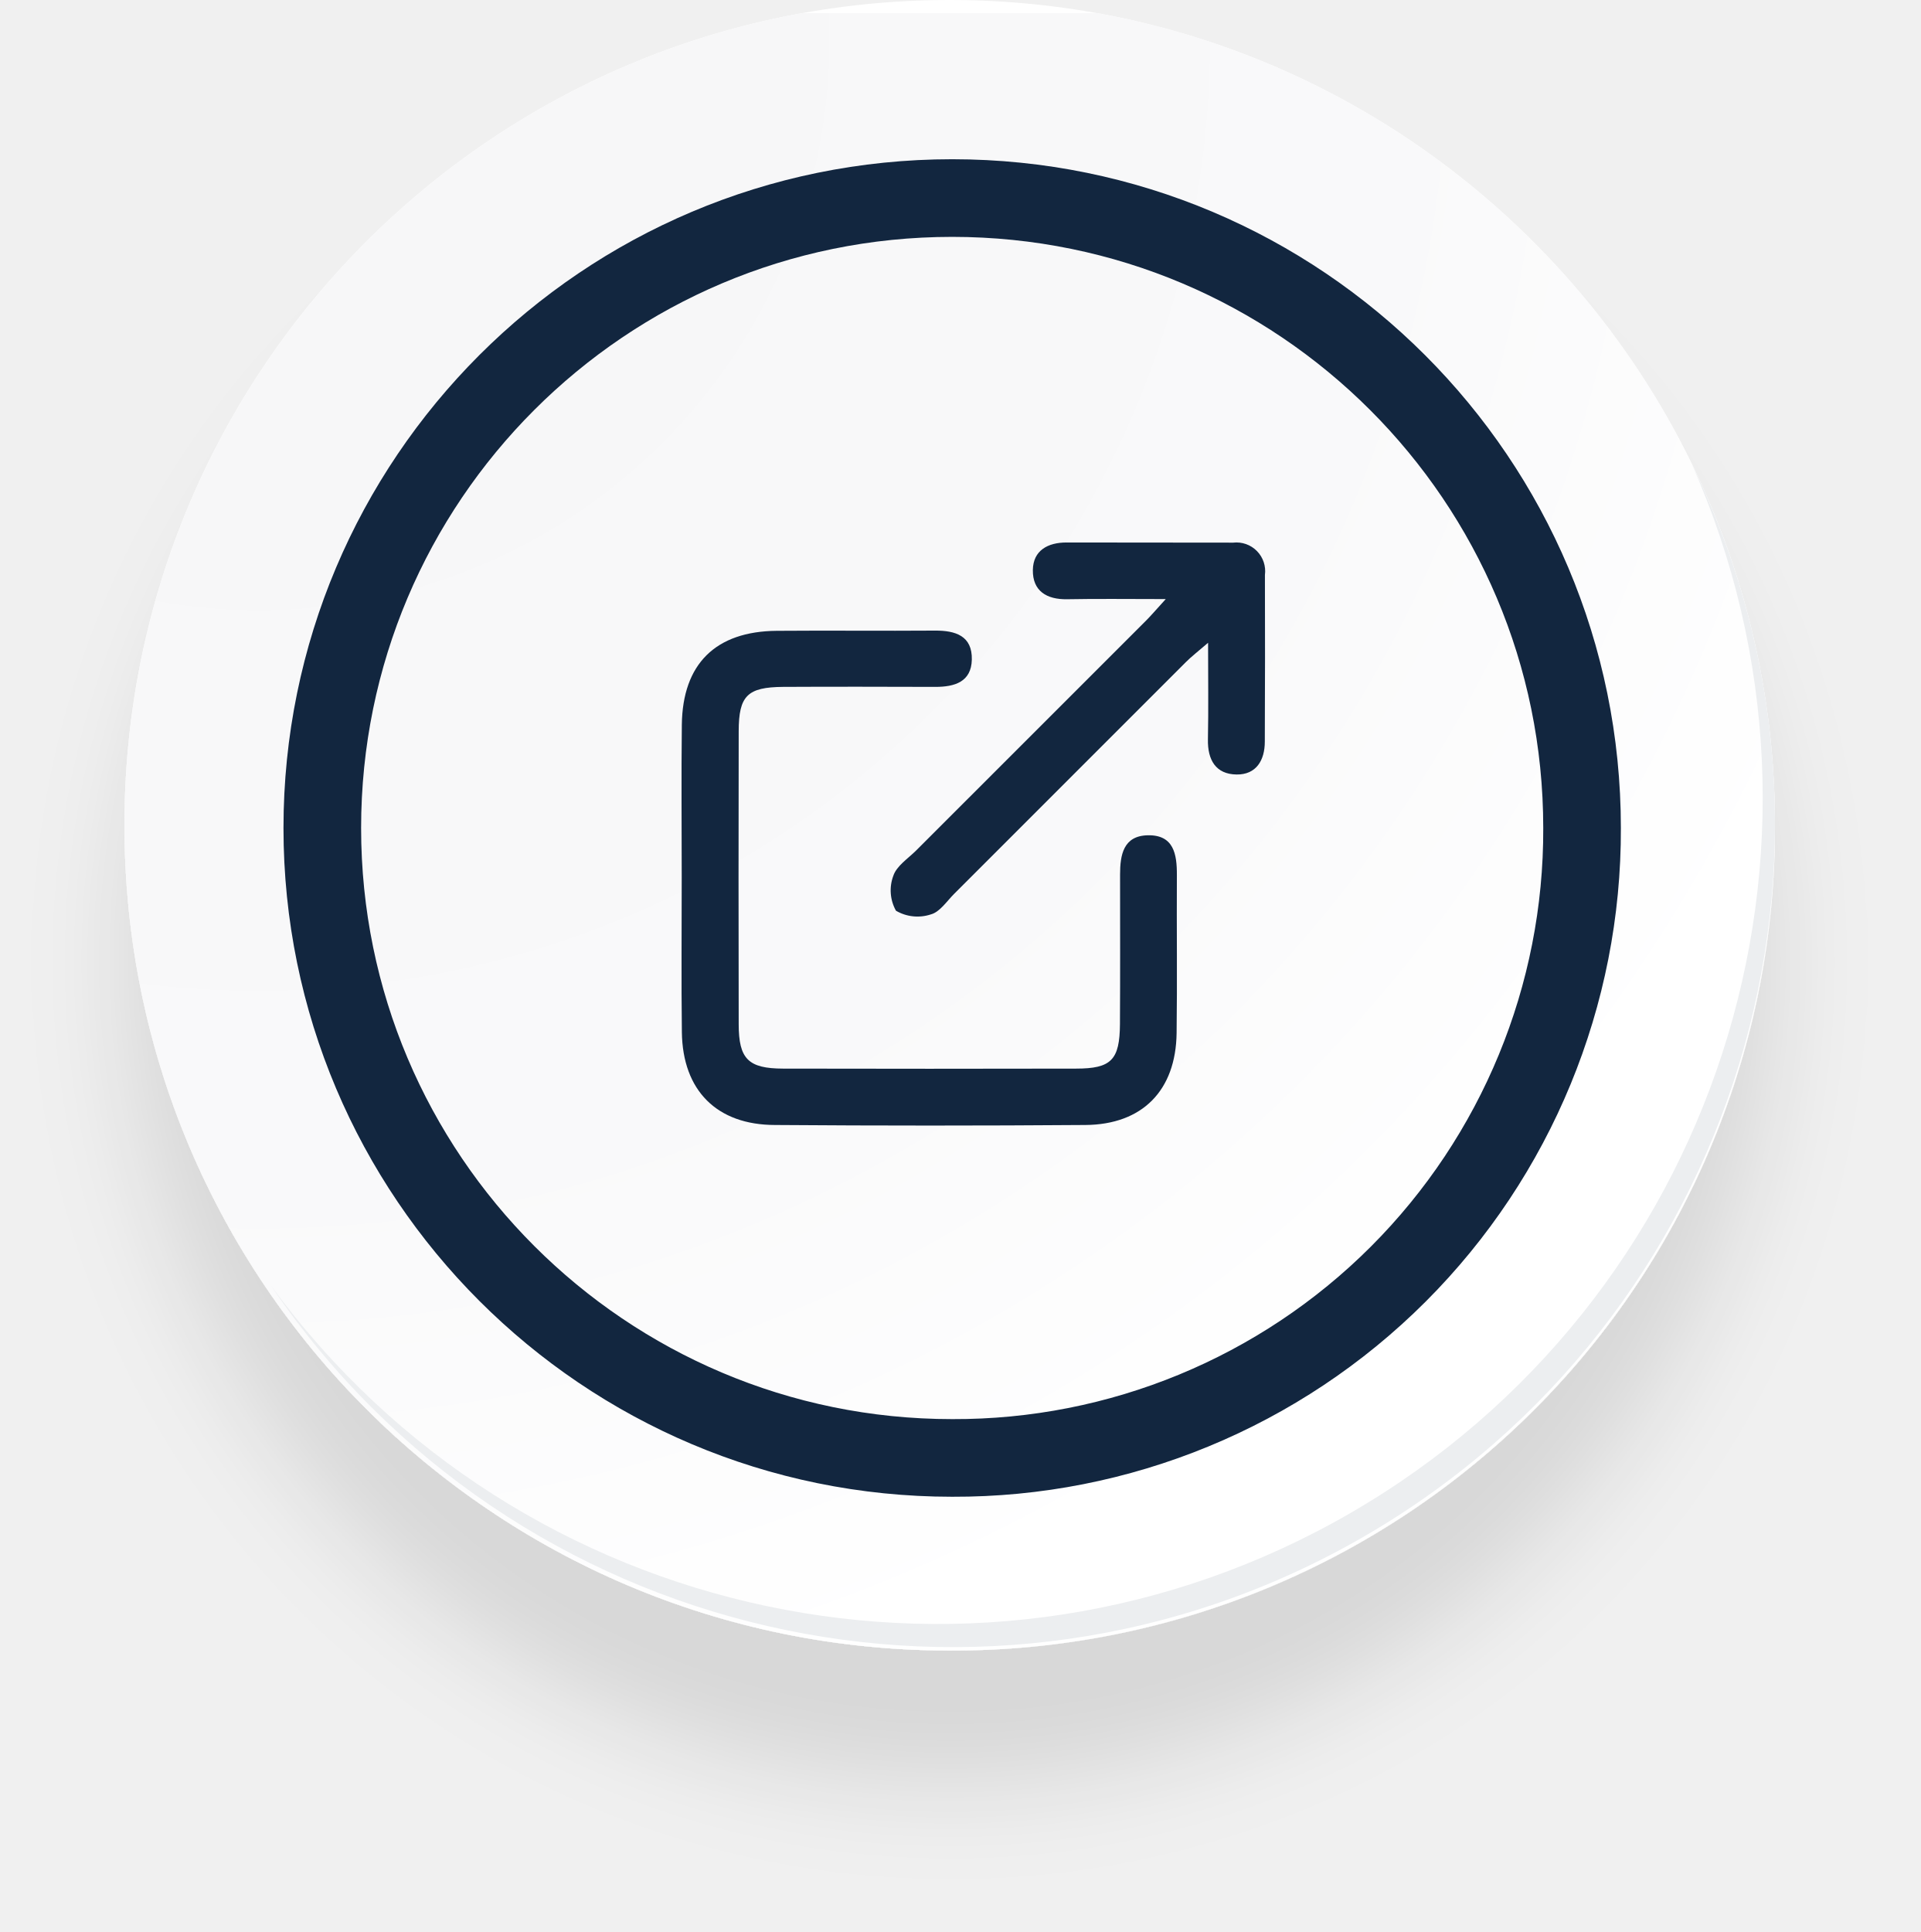
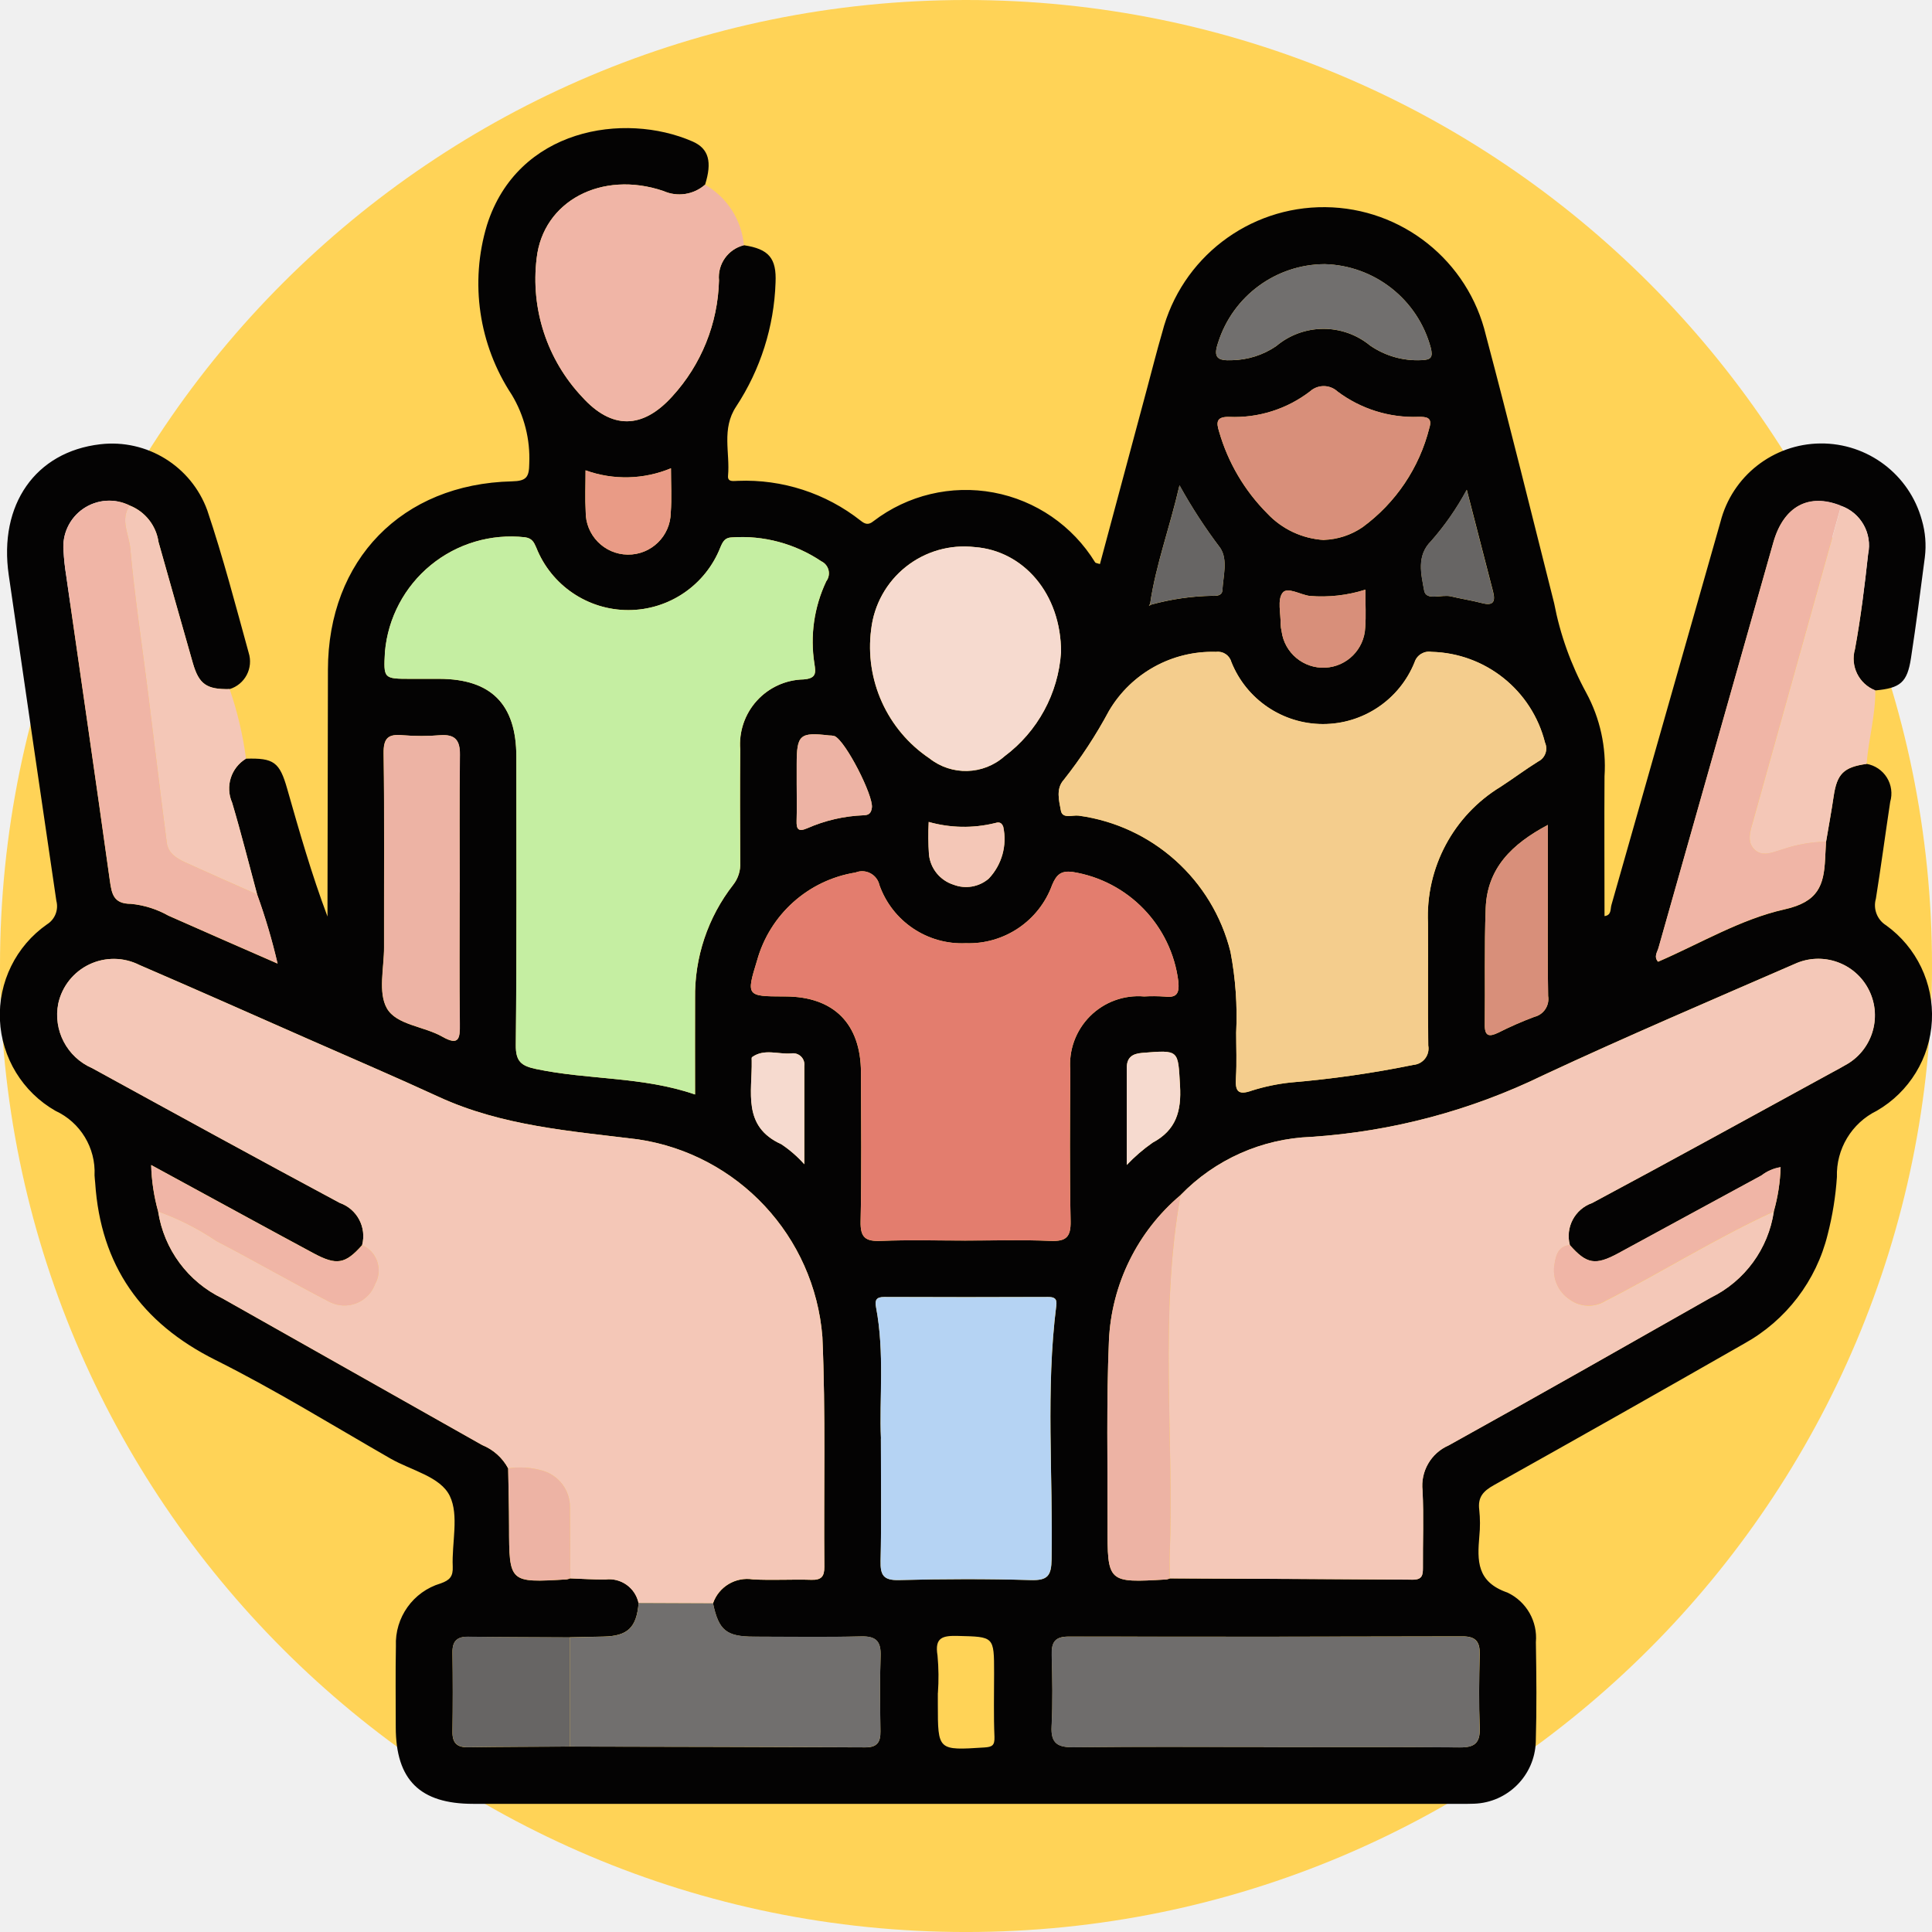
- <svg xmlns="http://www.w3.org/2000/svg" width="98.955" height="99.541" viewBox="0 0 98.955 99.541">
+ <svg xmlns="http://www.w3.org/2000/svg" width="114.333" height="114.333" viewBox="0 0 114.333 114.333">
  <defs>
-     <radialGradient id="a" cx="0.076" cy="0.019" r="1.465" gradientTransform="translate(0.001)" gradientUnits="objectBoundingBox">
-       <stop offset="0" stop-color="#f6f6f7" />
-       <stop offset="0.477" stop-color="#f9f9fa" />
-       <stop offset="0.715" stop-color="#fff" />
-     </radialGradient>
-     <filter id="b" x="0" y="0.685" width="98.955" height="98.856" filterUnits="userSpaceOnUse">
-       <feOffset dy="7" input="SourceAlpha" />
-       <feGaussianBlur stdDeviation="2.5" result="c" />
-       <feFlood flood-opacity="0.102" />
-       <feComposite operator="in" in2="c" />
-       <feComposite in="SourceGraphic" />
-     </filter>
-     <clipPath id="d">
-       <rect width="30.068" height="30.055" transform="translate(0 0)" fill="#12263f" />
+     <clipPath id="a">
+       <rect width="114.333" height="99.174" fill="none" />
    </clipPath>
  </defs>
-   <g transform="translate(-196.815 -6429.535)">
-     <g transform="translate(203.229 6429.535)">
-       <g transform="translate(0 0)">
-         <path d="M279.664,2188.24a42.521,42.521,0,1,1-42.52-42.519A42.52,42.52,0,0,1,279.664,2188.24Z" transform="translate(-194.623 -2145.721)" fill="#fff" />
-         <g transform="matrix(1, 0, 0, 1, -6.41, 0)" filter="url(#b)">
-           <path d="M279.432,2187.987a42.52,42.52,0,1,0-42.52,42.521A42.352,42.352,0,0,0,279.432,2187.987Z" transform="translate(-187.98 -2145.47)" fill="url(#a)" />
-         </g>
-         <path d="M267.371,2186.006a32.456,32.456,0,1,0-32.456,32.456A32.336,32.336,0,0,0,267.371,2186.006Z" transform="translate(-192.266 -2143.346)" fill="none" stroke="#12263f" stroke-miterlimit="10" stroke-width="4" />
-         <g transform="translate(7.533 23.872)">
-           <path d="M273.754,2164.488a42.526,42.526,0,0,1-73.209,42.344,42.391,42.391,0,0,0,73.209-42.344Z" transform="translate(-200.545 -2164.488)" fill="#eceef0" />
-         </g>
+   <g transform="translate(-550.333 -9094.958)">
+     <g transform="translate(366.333 7958.958)">
+       <g transform="translate(184 1136)">
+         <circle cx="57.167" cy="57.167" r="57.167" transform="translate(0 0)" fill="#ffd357" />
      </g>
-       <g transform="translate(28.703 27.95)">
-         <g transform="translate(0 0)" clip-path="url(#d)">
-           <path d="M.01,28.029c0-2.616-.025-5.232.006-7.847.037-3.136,1.739-4.815,4.892-4.841,2.714-.022,5.429.009,8.143-.011,1.068-.008,1.937.27,1.907,1.5-.028,1.145-.886,1.4-1.876,1.4-2.616-.007-5.231-.014-7.847,0-1.84.013-2.285.457-2.289,2.277q-.016,7.551,0,15.1c0,1.794.494,2.286,2.284,2.29q7.551.016,15.1,0c1.815,0,2.249-.445,2.261-2.3.016-2.566.006-5.132.006-7.7,0-1.01.17-1.99,1.417-2.021,1.35-.034,1.516.972,1.51,2.052-.015,2.714.022,5.429-.014,8.143-.039,2.95-1.76,4.71-4.7,4.731q-7.994.059-15.99,0C1.819,40.8.057,39.025.018,36.024c-.034-2.665-.007-5.33-.008-7.995" transform="translate(0 -10.79)" fill="#12263f" />
-           <path d="M50.59,2.916c-1.941,0-3.51-.022-5.078.008-1.066.02-1.786-.43-1.77-1.506C43.757.405,44.519,0,45.476,0Q49.769,0,54.062.008A1.481,1.481,0,0,1,55.7,1.674q.013,4.293-.006,8.586c0,.96-.441,1.707-1.454,1.694-1.075-.013-1.5-.755-1.477-1.81.031-1.562.008-3.125.008-4.977-.53.458-.859.709-1.149,1Q45.652,12.13,39.689,18.1c-.383.383-.739.938-1.2,1.061a2.191,2.191,0,0,1-1.8-.188,2.147,2.147,0,0,1-.137-1.8c.168-.508.754-.885,1.172-1.3Q43.642,9.951,49.56,4.04c.272-.271.52-.565,1.03-1.124" transform="translate(-25.639 0)" fill="#12263f" />
+       <g transform="translate(184 1143.58)">
+         <g clip-path="url(#a)">
+           <path d="M110.459,37.624a1.776,1.776,0,0,1,1.4,2.251c-.288,1.909-.543,3.824-.847,5.73a1.4,1.4,0,0,0,.61,1.578,6.544,6.544,0,0,1-.556,10.971,4.217,4.217,0,0,0-2.36,3.921,18.619,18.619,0,0,1-.547,3.4,10.145,10.145,0,0,1-4.937,6.456q-7.388,4.224-14.817,8.378c-.639.357-.959.717-.865,1.46a7.55,7.55,0,0,1,.005,1.559c-.122,1.453-.165,2.706,1.665,3.339a2.956,2.956,0,0,1,1.681,2.935c.033,1.97.052,3.942-.006,5.911a3.783,3.783,0,0,1-3.649,3.648c-.3.015-.595.008-.892.008H28c-3.147,0-4.575-1.414-4.58-4.532,0-1.6-.021-3.2.009-4.8a3.71,3.71,0,0,1,2.647-3.712c.542-.192.742-.411.716-1-.061-1.408.382-3.025-.173-4.174s-2.281-1.511-3.5-2.209c-3.442-1.975-6.826-4.07-10.371-5.841-4.4-2.2-6.791-5.6-7.115-10.481-.01-.148-.034-.3-.038-.444a3.993,3.993,0,0,0-2.317-3.82,6.539,6.539,0,0,1-.5-11.031,1.261,1.261,0,0,0,.557-1.394Q1.916,36.1.517,26.449C-.089,22.28,2.1,19.157,5.931,18.711a6,6,0,0,1,6.336,3.911c.933,2.773,1.673,5.612,2.451,8.434A1.706,1.706,0,0,1,13.589,33.2c-1.36.028-1.815-.282-2.179-1.547-.685-2.384-1.351-4.772-2.03-7.158a2.739,2.739,0,0,0-1.705-2.159,2.716,2.716,0,0,0-3.916,2.68,13.482,13.482,0,0,0,.154,1.44C4.779,32.485,5.66,38.511,6.5,44.543c.112.8.227,1.369,1.253,1.366a5.631,5.631,0,0,1,2.214.7c2.084.928,4.177,1.836,6.457,2.835a36.074,36.074,0,0,0-1.209-4.089c-.49-1.813-.945-3.637-1.482-5.437a2.067,2.067,0,0,1,.822-2.6c1.648-.049,1.991.2,2.441,1.783.719,2.523,1.44,5.045,2.385,7.56,0-.3,0-.59,0-.885q.012-6.86.025-13.719c.01-6.5,4.375-11,10.892-11.151.861-.019,1.013-.252,1.023-1.052a7.282,7.282,0,0,0-1.034-4.071A11.958,11.958,0,0,1,28.818,5.738C30.628.027,36.93-.975,40.981.791c.977.426,1.165,1.223.744,2.56a2.307,2.307,0,0,1-2.466.371c-3.652-1.237-7.118.6-7.5,3.981a10.163,10.163,0,0,0,2.69,8.206c1.747,1.937,3.574,1.914,5.328-.023a10.55,10.55,0,0,0,2.772-6.874,1.952,1.952,0,0,1,1.471-2.08c1.476.221,1.941.766,1.876,2.21a14.207,14.207,0,0,1-2.33,7.334c-.881,1.327-.355,2.734-.482,4.1-.037.4.354.3.587.3a11.021,11.021,0,0,1,7.26,2.355c.274.221.471.268.764.028A8.987,8.987,0,0,1,64.809,25.7c.027.045.124.047.284.1q1.4-5.2,2.785-10.38c.3-1.11.577-2.226.9-3.328a9.867,9.867,0,0,1,19.158.179c1.4,5.269,2.7,10.562,4.036,15.847a18.208,18.208,0,0,0,1.9,5.3,9.115,9.115,0,0,1,1.081,4.943c-.018,2.751,0,5.5,0,8.272.418-.051.338-.409.408-.654q3.229-11.337,6.454-22.676a6.164,6.164,0,0,1,11.916-.11,5.437,5.437,0,0,1,.178,2.207c-.258,1.989-.515,3.978-.819,5.96-.223,1.453-.628,1.784-2.118,1.919a2.019,2.019,0,0,1-1.2-2.442c.341-1.861.572-3.744.777-5.625a2.483,2.483,0,0,0-1.6-2.853c-1.911-.772-3.4.029-4.007,2.174q-3.4,11.992-6.795,23.987c-.075.263-.288.526-.025.818,2.491-1.075,4.893-2.521,7.487-3.1,2-.447,2.323-1.424,2.4-3,.016-.333.034-.666.052-1,.151-.9.317-1.79.449-2.689.2-1.329.589-1.73,1.947-1.919M68.128,28.2a14.613,14.613,0,0,1,3.6-.521c.254.015.594,0,.611-.329.044-.84.336-1.794-.126-2.5A30.86,30.86,0,0,1,69.8,21.141c-.583,2.534-1.4,4.7-1.735,7l-.074.138.134-.077m-34.4,61.118c-2.008-.011-4.015-.012-6.023-.039-.664-.009-.935.267-.926.933q.035,2.342,0,4.685c-.009.668.263.934.929.924,2.007-.032,4.015-.032,6.022-.044,5.828.013,11.656.02,17.484.049.7,0,.9-.312.891-.947-.019-1.485-.043-2.971.009-4.454.03-.863-.254-1.186-1.143-1.165-2.115.051-4.232.02-6.348.015-1.64,0-2.088-.372-2.426-1.97a2.141,2.141,0,0,1,2.37-1.417c1.149.063,2.3-.012,3.456.024.591.018.768-.2.764-.775-.041-4.534.083-9.074-.116-13.6A12.844,12.844,0,0,0,37.769,59.848c-4.014-.5-8.054-.791-11.807-2.519-2.559-1.178-5.149-2.287-7.727-3.423-3.324-1.464-6.643-2.941-9.979-4.378a3.362,3.362,0,0,0-4.8,2.267,3.435,3.435,0,0,0,2,3.836c4.878,2.674,9.755,5.351,14.658,7.978A2.079,2.079,0,0,1,21.432,66.1c-1,1.128-1.512,1.217-2.881.482-1.269-.681-2.532-1.371-3.8-2.058-1.9-1.035-3.8-2.071-5.806-3.162a11.291,11.291,0,0,0,.413,2.748,6.855,6.855,0,0,0,3.808,5.147q7.688,4.338,15.374,8.681a3.037,3.037,0,0,1,1.532,1.375c.018,1.14.05,2.281.053,3.422.007,3.356,0,3.357,3.408,3.152a1.008,1.008,0,0,0,.212-.062c.694.024,1.389.073,2.083.066a1.775,1.775,0,0,1,1.965,1.389c-.121,1.457-.646,1.96-2.074,1.989l-1.989.042m35.5-3.485c4.8.022,9.59.039,14.386.076.544,0,.591-.276.587-.7-.012-1.525.057-3.053-.023-4.574a2.6,2.6,0,0,1,1.546-2.673c5.194-2.879,10.355-5.817,15.521-8.747a6.779,6.779,0,0,0,3.724-5.1,10.783,10.783,0,0,0,.405-2.613,2.486,2.486,0,0,0-1.131.489c-2.825,1.527-5.641,3.069-8.465,4.6-1.37.743-1.88.65-2.881-.482a2.069,2.069,0,0,1,1.319-2.488c4.772-2.551,9.508-5.166,14.257-7.759.228-.124.459-.242.681-.377a3.35,3.35,0,0,0-2.963-6.007c-4.959,2.157-9.934,4.281-14.835,6.565A36.911,36.911,0,0,1,77.6,59.7a11.333,11.333,0,0,0-7.735,3.445,11.971,11.971,0,0,0-4.239,8.615c-.154,3.624-.073,7.259-.082,10.889-.009,3.444,0,3.445,3.479,3.241a1.015,1.015,0,0,0,.213-.06m-28.1-28.64c0-1.961-.006-3.816,0-5.672a10.671,10.671,0,0,1,2.253-6.734,1.95,1.95,0,0,0,.419-1.323c-.012-2.23-.018-4.461,0-6.692a3.842,3.842,0,0,1,3.749-4.143c.76-.058.726-.391.643-.92a8.341,8.341,0,0,1,.7-4.888.787.787,0,0,0-.293-1.182,8.435,8.435,0,0,0-5.281-1.415c-.422.008-.544.244-.689.58a5.857,5.857,0,0,1-10.9.023c-.139-.321-.248-.55-.672-.61a7.487,7.487,0,0,0-8.282,6.778c-.086,1.6-.086,1.6,1.549,1.6.558,0,1.115,0,1.673,0,3.069.01,4.552,1.508,4.554,4.609,0,5.688.028,11.376-.032,17.063-.01.973.326,1.234,1.195,1.418,3.087.653,6.3.433,9.413,1.508m32.023-3.677c0,.893.042,1.788-.013,2.677-.047.772.082,1.08.949.768a11.79,11.79,0,0,1,2.283-.476,62.585,62.585,0,0,0,7.275-1.044.971.971,0,0,0,.873-1.142c-.037-2.417,0-4.835-.017-7.253a8.974,8.974,0,0,1,4.308-8.067c.747-.485,1.461-1.024,2.219-1.494a.856.856,0,0,0,.4-1.113A7.1,7.1,0,0,0,84.717,31a.9.9,0,0,0-1.006.62,5.842,5.842,0,0,1-10.843-.027.82.82,0,0,0-.9-.593,7.1,7.1,0,0,0-6.337,3.489,27.569,27.569,0,0,1-2.682,4.089c-.473.527-.274,1.23-.167,1.814.092.508.69.248,1.057.3a10.756,10.756,0,0,1,8.98,8.059,20.23,20.23,0,0,1,.337,4.769M57.148,65.835c1.673,0,3.347-.051,5.017.02.918.039,1.21-.219,1.191-1.165-.06-2.972-.037-5.946-.017-8.92a4.039,4.039,0,0,1,4.368-4.381,10.017,10.017,0,0,1,1.226.008c.721.084.864-.2.8-.889a7.5,7.5,0,0,0-6.267-6.488c-.67-.08-.939.146-1.2.764a5.245,5.245,0,0,1-5.112,3.455,5.178,5.178,0,0,1-5.111-3.44,1.049,1.049,0,0,0-1.417-.743A7.235,7.235,0,0,0,44.8,49.265c-.647,2.094-.608,2.119,1.575,2.124h.111c2.861.013,4.457,1.617,4.464,4.508.008,2.936.043,5.873-.021,8.808-.021.965.3,1.186,1.2,1.15,1.67-.067,3.344-.019,5.017-.019M52.132,77.549c0,2.716.035,4.982-.018,7.245-.02.848.172,1.157,1.092,1.133,2.6-.067,5.2-.074,7.8,0,1,.029,1.211-.258,1.228-1.231.087-5.006-.355-10.022.278-15.016.053-.422-.122-.506-.488-.506q-4.846.011-9.691,0c-.474,0-.568.184-.488.605.519,2.725.184,5.481.291,7.77M74.8,95.8v.012c3.866,0,7.733-.02,11.6.015.864.008,1.2-.258,1.169-1.148-.056-1.448-.04-2.9,0-4.348.018-.746-.223-1.076-1.017-1.074q-11.654.033-23.309.013c-.812,0-1.018.335-1,1.07.036,1.411.066,2.828-.008,4.237-.054,1.021.366,1.252,1.307,1.241,3.754-.043,7.509-.018,11.264-.018M62.791,31.02c0-3.481-2.241-6.01-5.107-6.224a5.535,5.535,0,0,0-6.13,4.875A7.949,7.949,0,0,0,55,37.3a3.46,3.46,0,0,0,4.442-.121,8.374,8.374,0,0,0,3.345-6.155M27.2,45.222h0c0-2.712-.022-5.423.013-8.134.011-.866-.29-1.222-1.168-1.158a13.682,13.682,0,0,1-2.227,0c-.846-.078-1.133.163-1.119,1.074.056,3.825.019,7.652.026,11.477,0,1.223-.363,2.672.166,3.607.56.991,2.192,1.061,3.279,1.681,1,.568,1.048.1,1.038-.744-.033-2.6-.012-5.2-.012-7.8M78.35,24.372a4.309,4.309,0,0,0,2.281-.749,10.414,10.414,0,0,0,3.956-5.877c.192-.617-.163-.661-.645-.654a7.513,7.513,0,0,1-4.789-1.5,1.207,1.207,0,0,0-1.624-.01,7.341,7.341,0,0,1-4.784,1.511c-.76-.021-.778.31-.6.871A11.284,11.284,0,0,0,74.99,22.8a5.007,5.007,0,0,0,3.36,1.575m.035-16.323a6.647,6.647,0,0,0-6.294,4.63c-.323.926-.017,1.091.819,1.055a4.806,4.806,0,0,0,2.61-.831,4.346,4.346,0,0,1,5.566-.034,4.913,4.913,0,0,0,3.048.861c.554-.018.676-.171.535-.736a6.684,6.684,0,0,0-6.284-4.945M91.6,41.239c-2.134,1.131-3.587,2.563-3.678,4.92-.088,2.3-.026,4.6-.055,6.9-.009.693.261.732.8.473a21.4,21.4,0,0,1,2.136-.936,1.085,1.085,0,0,0,.813-1.232c-.041-2.188-.015-4.377-.015-6.565V41.239M34.652,20.252c0,.888-.037,1.666.008,2.44a2.517,2.517,0,0,0,5.034.063c.064-.834.012-1.677.012-2.623a6.973,6.973,0,0,1-5.054.121M55.5,92.609v.666c0,2.747,0,2.734,2.751,2.558.466-.03.617-.119.6-.627-.054-1.256-.021-2.516-.022-3.774,0-2.183,0-2.146-2.14-2.2-.887-.021-1.391.072-1.208,1.159a13.54,13.54,0,0,1,.023,2.217M80.8,27.316a8.543,8.543,0,0,1-3.286.372c-.563-.068-1.333-.565-1.618-.181-.307.413-.1,1.208-.111,1.837a2.282,2.282,0,0,0,.059.44,2.486,2.486,0,0,0,4.947-.229c.052-.7.009-1.406.009-2.239M47.147,38.879c0,.7.016,1.41-.006,2.113-.016.508.107.667.633.441a9.132,9.132,0,0,1,3.334-.767c.311-.009.441-.121.488-.449.1-.7-1.56-3.959-2.21-4.237a1.222,1.222,0,0,0-.328-.039c-1.728-.2-1.911-.039-1.912,1.713q0,.612,0,1.224M66.68,61.362a9.959,9.959,0,0,1,1.528-1.319c1.4-.745,1.712-1.87,1.625-3.372-.125-2.13-.03-2.121-2.25-1.942-.591.048-.9.287-.9.878,0,1.844,0,3.689,0,5.754M86.8,21.411a16.272,16.272,0,0,1-2.1,3.023c-.894.883-.586,1.986-.417,2.936.113.63,1.035.21,1.58.342.611.148,1.236.24,1.845.4.668.174.8-.09.65-.681-.5-1.935-1-3.872-1.553-6.018M47.6,61.319c0-2.071,0-3.94,0-5.808a.669.669,0,0,0-.761-.752c-.777.071-1.6-.3-2.329.22-.039.028-.023.142-.022.215.036,1.837-.577,3.888,1.753,4.941A7.08,7.08,0,0,1,47.6,61.319m7.36-20.257a16.149,16.149,0,0,0,.015,1.924,2.1,2.1,0,0,0,1.456,1.79,2.061,2.061,0,0,0,2.082-.36,3.408,3.408,0,0,0,.858-3.069c-.113-.316-.317-.269-.517-.211a7.675,7.675,0,0,1-3.895-.075" transform="translate(0 0)" fill="#040303" />
+           <path d="M83.3,11.066a1.952,1.952,0,0,0-1.471,2.08,10.554,10.554,0,0,1-2.772,6.874c-1.755,1.937-3.581,1.961-5.328.023a10.162,10.162,0,0,1-2.69-8.206c.38-3.383,3.847-5.218,7.5-3.981a2.306,2.306,0,0,0,2.465-.372,4.6,4.6,0,0,1,2.3,3.582" transform="translate(-39.281 -4.134)" fill="#f0b5a6" />
+           <path d="M16.859,50.021a2.74,2.74,0,0,1,1.706,2.159c.679,2.385,1.344,4.775,2.03,7.158.363,1.265.819,1.575,2.179,1.547A21.126,21.126,0,0,1,23.743,65a2.067,2.067,0,0,0-.822,2.6c.537,1.8.992,3.623,1.482,5.437-1.419-.632-2.843-1.255-4.256-1.9-.513-.234-1.014-.545-1.094-1.163-.392-3.029-.755-6.062-1.136-9.093-.349-2.774-.774-5.541-1.023-8.324-.074-.823-.618-1.691-.035-2.537" transform="translate(-9.184 -27.685)" fill="#f4c7b7" />
+           <path d="M237.3,50.06a2.484,2.484,0,0,1,1.6,2.854c-.205,1.881-.437,3.765-.778,5.625a2.02,2.02,0,0,0,1.2,2.442c.017,1.472-.4,2.893-.515,4.35-1.358.188-1.752.589-1.947,1.918-.132.9-.3,1.793-.449,2.689a8.387,8.387,0,0,0-2.5.43c-.569.161-1.207.5-1.7.067-.535-.473-.274-1.161-.1-1.773q2.6-9.3,5.192-18.6" transform="translate(-128.345 -27.707)" fill="#f4c7b7" />
+           <path d="M25.6,127.079a2.079,2.079,0,0,0-1.322-2.495c-4.9-2.627-9.78-5.3-14.658-7.978a3.434,3.434,0,0,1-2-3.836,3.362,3.362,0,0,1,4.8-2.267c3.336,1.437,6.655,2.914,9.979,4.378,2.578,1.135,5.169,2.244,7.727,3.423,3.753,1.729,7.793,2.022,11.807,2.519a12.842,12.842,0,0,1,10.906,11.686c.2,4.526.075,9.067.116,13.6.005.575-.172.793-.764.775-1.151-.036-2.307.038-3.456-.024a2.14,2.14,0,0,0-2.37,1.417l-4.409-.018A1.775,1.775,0,0,0,40,146.87c-.694.008-1.389-.042-2.083-.066,0-1.4-.006-2.8-.016-4.205a2.242,2.242,0,0,0-1.582-2.159,4.764,4.764,0,0,0-2.075-.149,3.035,3.035,0,0,0-1.531-1.375q-7.688-4.338-15.374-8.681a6.854,6.854,0,0,1-3.808-5.147,15.378,15.378,0,0,1,3.445,1.749c2.265,1.172,4.474,2.453,6.739,3.623a1.931,1.931,0,0,0,2.656-1.084,1.639,1.639,0,0,0-.769-2.3" transform="translate(-4.172 -60.976)" fill="#f4c7b7" />
+           <path d="M190.7,125.055a6.779,6.779,0,0,1-3.724,5.1c-5.165,2.93-10.327,5.867-15.52,8.746a2.6,2.6,0,0,0-1.546,2.673c.079,1.52.011,3.049.023,4.574,0,.423-.043.7-.587.7-4.8-.037-9.59-.054-14.386-.076,0-.444-.028-.889-.012-1.333.262-7.116-.627-14.266.641-21.352a11.333,11.333,0,0,1,7.735-3.445,36.906,36.906,0,0,0,13.764-3.664c4.9-2.284,9.876-4.408,14.835-6.565a3.35,3.35,0,0,1,2.963,6.007c-.221.135-.453.253-.681.377-4.749,2.593-9.486,5.209-14.257,7.76a2.068,2.068,0,0,0-1.319,2.488c-.664.065-.819.576-.9,1.1a2.062,2.062,0,0,0,.9,2.129,1.883,1.883,0,0,0,2.092.086c3.358-1.712,6.554-3.73,9.985-5.3" transform="translate(-85.724 -60.944)" fill="#f4c8b8" />
+           <path d="M69.33,87.128c-3.112-1.075-6.326-.855-9.413-1.509-.869-.184-1.205-.444-1.195-1.418.06-5.687.033-11.375.032-17.063,0-3.1-1.485-4.6-4.554-4.609-.558,0-1.115,0-1.673,0-1.636,0-1.636,0-1.549-1.6a7.486,7.486,0,0,1,8.282-6.777c.424.06.532.289.672.61a5.857,5.857,0,0,0,10.9-.023c.145-.337.268-.572.689-.58A8.435,8.435,0,0,1,76.8,55.575a.787.787,0,0,1,.293,1.182,8.342,8.342,0,0,0-.7,4.888c.083.529.117.861-.643.92A3.843,3.843,0,0,0,72,66.708c-.017,2.23-.011,4.461,0,6.692a1.951,1.951,0,0,1-.419,1.323,10.67,10.67,0,0,0-2.253,6.734c-.008,1.855,0,3.711,0,5.672" transform="translate(-28.199 -29.937)" fill="#c5eea2" />
+           <path d="M150.808,91.935a20.281,20.281,0,0,0-.338-4.769,10.756,10.756,0,0,0-8.98-8.059c-.367-.049-.964.212-1.057-.3-.107-.584-.305-1.287.167-1.813a27.536,27.536,0,0,0,2.682-4.09,7.094,7.094,0,0,1,6.337-3.488.82.82,0,0,1,.9.593,5.842,5.842,0,0,0,10.843.026.9.9,0,0,1,1.006-.62,7.1,7.1,0,0,1,6.713,5.374.856.856,0,0,1-.4,1.113c-.757.469-1.471,1.008-2.219,1.493a8.974,8.974,0,0,0-4.308,8.067c.015,2.417-.02,4.836.017,7.253a.971.971,0,0,1-.872,1.142,62.513,62.513,0,0,1-7.276,1.044,11.756,11.756,0,0,0-2.283.476c-.867.312-1,0-.949-.768.054-.889.012-1.785.014-2.677" transform="translate(-77.652 -38.422)" fill="#f4cd8d" />
+           <path d="M112.229,120.374c-1.673,0-3.347-.048-5.017.019-.9.037-1.221-.184-1.2-1.15.065-2.935.03-5.872.022-8.808-.008-2.891-1.6-4.495-4.464-4.508h-.112c-2.183-.005-2.222-.03-1.575-2.124a7.235,7.235,0,0,1,5.825-5.209,1.048,1.048,0,0,1,1.417.743,5.178,5.178,0,0,0,5.111,3.44,5.245,5.245,0,0,0,5.112-3.455c.263-.618.532-.844,1.2-.764a7.5,7.5,0,0,1,6.267,6.488c.061.686-.082.973-.8.889a10.015,10.015,0,0,0-1.226-.008,4.039,4.039,0,0,0-4.368,4.381c-.02,2.973-.043,5.948.017,8.92.019.946-.273,1.2-1.191,1.165-1.67-.071-3.344-.02-5.017-.02" transform="translate(-55.081 -54.54)" fill="#e37d6e" />
+           <path d="M116.359,163.29c-.108-2.289.228-5.046-.291-7.77-.08-.422.014-.607.488-.605q4.845.021,9.691,0c.366,0,.541.084.488.505-.633,4.994-.191,10.011-.278,15.016-.017.973-.231,1.26-1.227,1.231-2.6-.076-5.2-.07-7.8,0-.92.024-1.112-.285-1.092-1.133.054-2.263.018-4.529.018-7.245" transform="translate(-64.227 -85.741)" fill="#b5d3f3" />
+           <path d="M151.927,206.447c-3.755,0-7.51-.025-11.264.018-.941.011-1.36-.22-1.307-1.241.074-1.409.044-2.825.008-4.237-.019-.735.187-1.072,1-1.07q11.654.025,23.309-.013c.794,0,1.035.328,1.017,1.074-.034,1.449-.05,2.9,0,4.348.034.889-.3,1.155-1.169,1.148-3.866-.035-7.732-.015-11.6-.015Z" transform="translate(-77.128 -110.643)" fill="#6f6d6c" />
+           <path d="M79.6,195.475l4.409.018c.338,1.6.785,1.966,2.425,1.97,2.116,0,4.233.036,6.348-.015.889-.021,1.173.3,1.143,1.165-.052,1.483-.029,2.97-.009,4.455.008.634-.191.95-.891.947-5.828-.029-11.656-.035-17.484-.049q0-3.23,0-6.459l1.989-.042c1.428-.03,1.952-.532,2.074-1.989" transform="translate(-41.811 -108.191)" fill="#716f6e" />
+           <path d="M126.618,61.731a8.374,8.374,0,0,1-3.345,6.155,3.46,3.46,0,0,1-4.442.121,7.949,7.949,0,0,1-3.45-7.625,5.535,5.535,0,0,1,6.13-4.875c2.866.214,5.111,2.743,5.107,6.224" transform="translate(-63.826 -30.712)" fill="#f6dacf" />
+           <path d="M230.424,49.7q-2.595,9.3-5.192,18.6c-.171.613-.433,1.3.1,1.773.49.434,1.128.094,1.7-.067a8.387,8.387,0,0,1,2.5-.43c-.017.333-.036.666-.052,1-.075,1.578-.4,2.555-2.4,3-2.595.579-5,2.024-7.487,3.1-.264-.292-.05-.556.025-.819q3.4-11.994,6.795-23.987c.609-2.145,2.1-2.946,4.007-2.174" transform="translate(-121.472 -27.35)" fill="#f0b5a6" />
+           <path d="M12.332,49.718c-.583.846-.038,1.714.035,2.537.249,2.783.673,5.55,1.023,8.324.381,3.031.744,6.064,1.136,9.093.08.618.581.928,1.094,1.163,1.413.645,2.837,1.269,4.256,1.9a36.066,36.066,0,0,1,1.209,4.088c-2.279-1-4.372-1.907-6.457-2.835a5.623,5.623,0,0,0-2.214-.7c-1.025,0-1.14-.564-1.253-1.366-.843-6.031-1.725-12.057-2.591-18.086a13.611,13.611,0,0,1-.154-1.44,2.715,2.715,0,0,1,3.916-2.68" transform="translate(-4.656 -27.382)" fill="#f0b5a6" />
+           <path d="M55.231,89.737c0,2.6-.021,5.2.012,7.8.011.839-.042,1.312-1.038.744-1.087-.619-2.719-.689-3.279-1.68-.529-.935-.164-2.384-.166-3.607-.008-3.826.029-7.652-.026-11.477-.013-.911.274-1.152,1.12-1.074a13.575,13.575,0,0,0,2.226,0c.878-.064,1.179.292,1.168,1.158-.036,2.711-.013,5.423-.013,8.134Z" transform="translate(-28.027 -44.515)" fill="#edb3a4" />
+           <path d="M151.086,141.416c-1.269,7.085-.38,14.236-.641,21.352-.016.443.007.888.012,1.332a1.014,1.014,0,0,1-.213.061c-3.48.2-3.487.2-3.478-3.241.009-3.63-.072-7.265.082-10.89a11.973,11.973,0,0,1,4.239-8.614" transform="translate(-81.224 -78.27)" fill="#edb3a4" />
+           <path d="M167.661,43.3a5.008,5.008,0,0,1-3.359-1.575,11.281,11.281,0,0,1-2.846-4.838c-.177-.56-.159-.892.6-.871A7.34,7.34,0,0,0,166.84,34.5a1.207,1.207,0,0,1,1.624.01,7.516,7.516,0,0,0,4.789,1.5c.483-.007.837.037.645.654a10.411,10.411,0,0,1-3.956,5.877,4.3,4.3,0,0,1-2.281.749" transform="translate(-89.311 -18.925)" fill="#d88f7a" />
+           <path d="M167.587,18.025a6.684,6.684,0,0,1,6.284,4.945c.142.565.02.718-.535.737a4.909,4.909,0,0,1-3.047-.861,4.347,4.347,0,0,0-5.567.035,4.809,4.809,0,0,1-2.61.83c-.836.037-1.142-.129-.819-1.055a6.647,6.647,0,0,1,6.294-4.63" transform="translate(-89.202 -9.976)" fill="#716f6e" />
+           <path d="M66.928,199.975l0,6.459c-2.008.013-4.016.013-6.023.044-.666.01-.939-.256-.929-.924q.033-2.342,0-4.685c-.01-.666.261-.942.926-.933,2.008.027,4.015.028,6.023.039" transform="translate(-33.197 -110.66)" fill="#676564" />
+           <path d="M200.514,92.356v3.558c0,2.188-.025,4.378.015,6.565a1.085,1.085,0,0,1-.813,1.232,21.444,21.444,0,0,0-2.136.936c-.538.259-.808.22-.8-.473.029-2.3-.033-4.6.055-6.9.09-2.358,1.544-3.789,3.678-4.92" transform="translate(-108.913 -51.117)" fill="#d88f7a" />
+           <path d="M218.969,140.338c-3.431,1.574-6.626,3.592-9.985,5.3a1.883,1.883,0,0,1-2.092-.086,2.062,2.062,0,0,1-.9-2.129c.083-.52.238-1.031.9-1.1,1,1.132,1.51,1.224,2.88.482,2.823-1.53,5.64-3.073,8.465-4.6a2.487,2.487,0,0,1,1.131-.489,10.781,10.781,0,0,1-.4,2.613" transform="translate(-113.996 -76.228)" fill="#f0b5a6" />
+           <path d="M32.524,142.167a1.639,1.639,0,0,1,.769,2.3,1.931,1.931,0,0,1-2.656,1.084c-2.266-1.17-4.475-2.451-6.739-3.623a15.377,15.377,0,0,0-3.445-1.749,11.284,11.284,0,0,1-.413-2.748c2,1.091,3.9,2.128,5.806,3.162,1.265.688,2.528,1.378,3.8,2.058,1.369.735,1.881.646,2.881-.482" transform="translate(-11.092 -76.063)" fill="#f0b5a6" />
+           <path d="M67.35,177.58a4.768,4.768,0,0,1,2.074.148,2.242,2.242,0,0,1,1.582,2.159c.011,1.4.012,2.8.017,4.2a.986.986,0,0,1-.212.062c-3.405.2-3.4.2-3.407-3.152,0-1.141-.035-2.281-.053-3.422" transform="translate(-37.277 -98.264)" fill="#edb3a4" />
+           <path d="M77.588,45.206a6.973,6.973,0,0,0,5.054-.121c0,.947.052,1.79-.012,2.624a2.517,2.517,0,0,1-5.034-.063c-.045-.774-.008-1.553-.008-2.44" transform="translate(-42.935 -24.953)" fill="#e99b86" />
+           <path d="M174.667,61.175c0,.833.043,1.54-.009,2.239a2.486,2.486,0,0,1-4.947.229,2.281,2.281,0,0,1-.059-.44c.008-.629-.2-1.424.111-1.837.285-.384,1.055.113,1.618.181a8.543,8.543,0,0,0,3.286-.372" transform="translate(-93.866 -33.859)" fill="#d88f7a" />
+           <path d="M105.58,83.345q0-.612,0-1.223c0-1.753.184-1.917,1.912-1.714a1.225,1.225,0,0,1,.328.039c.649.277,2.31,3.535,2.21,4.237-.047.329-.177.44-.488.449a9.139,9.139,0,0,0-3.334.767c-.526.225-.648.067-.633-.441.022-.7.005-1.409.005-2.113" transform="translate(-58.432 -44.466)" fill="#edb3a4" />
+           <path d="M149.332,129.11c0-2.066,0-3.91,0-5.754,0-.591.31-.83.9-.878,2.22-.179,2.126-.188,2.25,1.941.088,1.5-.226,2.627-1.624,3.372a9.939,9.939,0,0,0-1.528,1.319" transform="translate(-82.651 -67.748)" fill="#f6dacf" />
+           <path d="M152.438,54.34c.334-2.294,1.153-4.462,1.737-7a30.711,30.711,0,0,0,2.412,3.709c.462.7.17,1.657.126,2.5-.017.33-.357.344-.611.329a14.631,14.631,0,0,0-3.6.522Z" transform="translate(-84.371 -26.204)" fill="#676564" />
+           <path d="M191.023,47.949c.553,2.146,1.05,4.083,1.553,6.018.154.591.018.855-.65.681-.608-.159-1.233-.251-1.845-.4-.544-.132-1.468.288-1.58-.342-.169-.95-.477-2.053.417-2.936a16.291,16.291,0,0,0,2.1-3.023" transform="translate(-104.226 -26.539)" fill="#676564" />
+           <path d="M102.678,129.114a7.1,7.1,0,0,0-1.361-1.185c-2.33-1.052-1.717-3.1-1.753-4.941,0-.073-.017-.187.022-.215.729-.522,1.552-.149,2.329-.22a.669.669,0,0,1,.761.752c0,1.869,0,3.738,0,5.809" transform="translate(-55.08 -67.795)" fill="#f6dacf" />
+           <path d="M123.05,91.958a7.675,7.675,0,0,0,3.895.075c.2-.058.4-.1.517.211a3.408,3.408,0,0,1-.858,3.069,2.061,2.061,0,0,1-2.082.36,2.1,2.1,0,0,1-1.456-1.79,16.144,16.144,0,0,1-.015-1.924" transform="translate(-68.092 -50.897)" fill="#f4c7b7" />
+           <path d="M152.409,63.073l-.134.077c.025-.046.049-.092.073-.138l.061.061" transform="translate(-84.281 -34.876)" fill="#676564" />
        </g>
      </g>
    </g>
  </g>
</svg>
